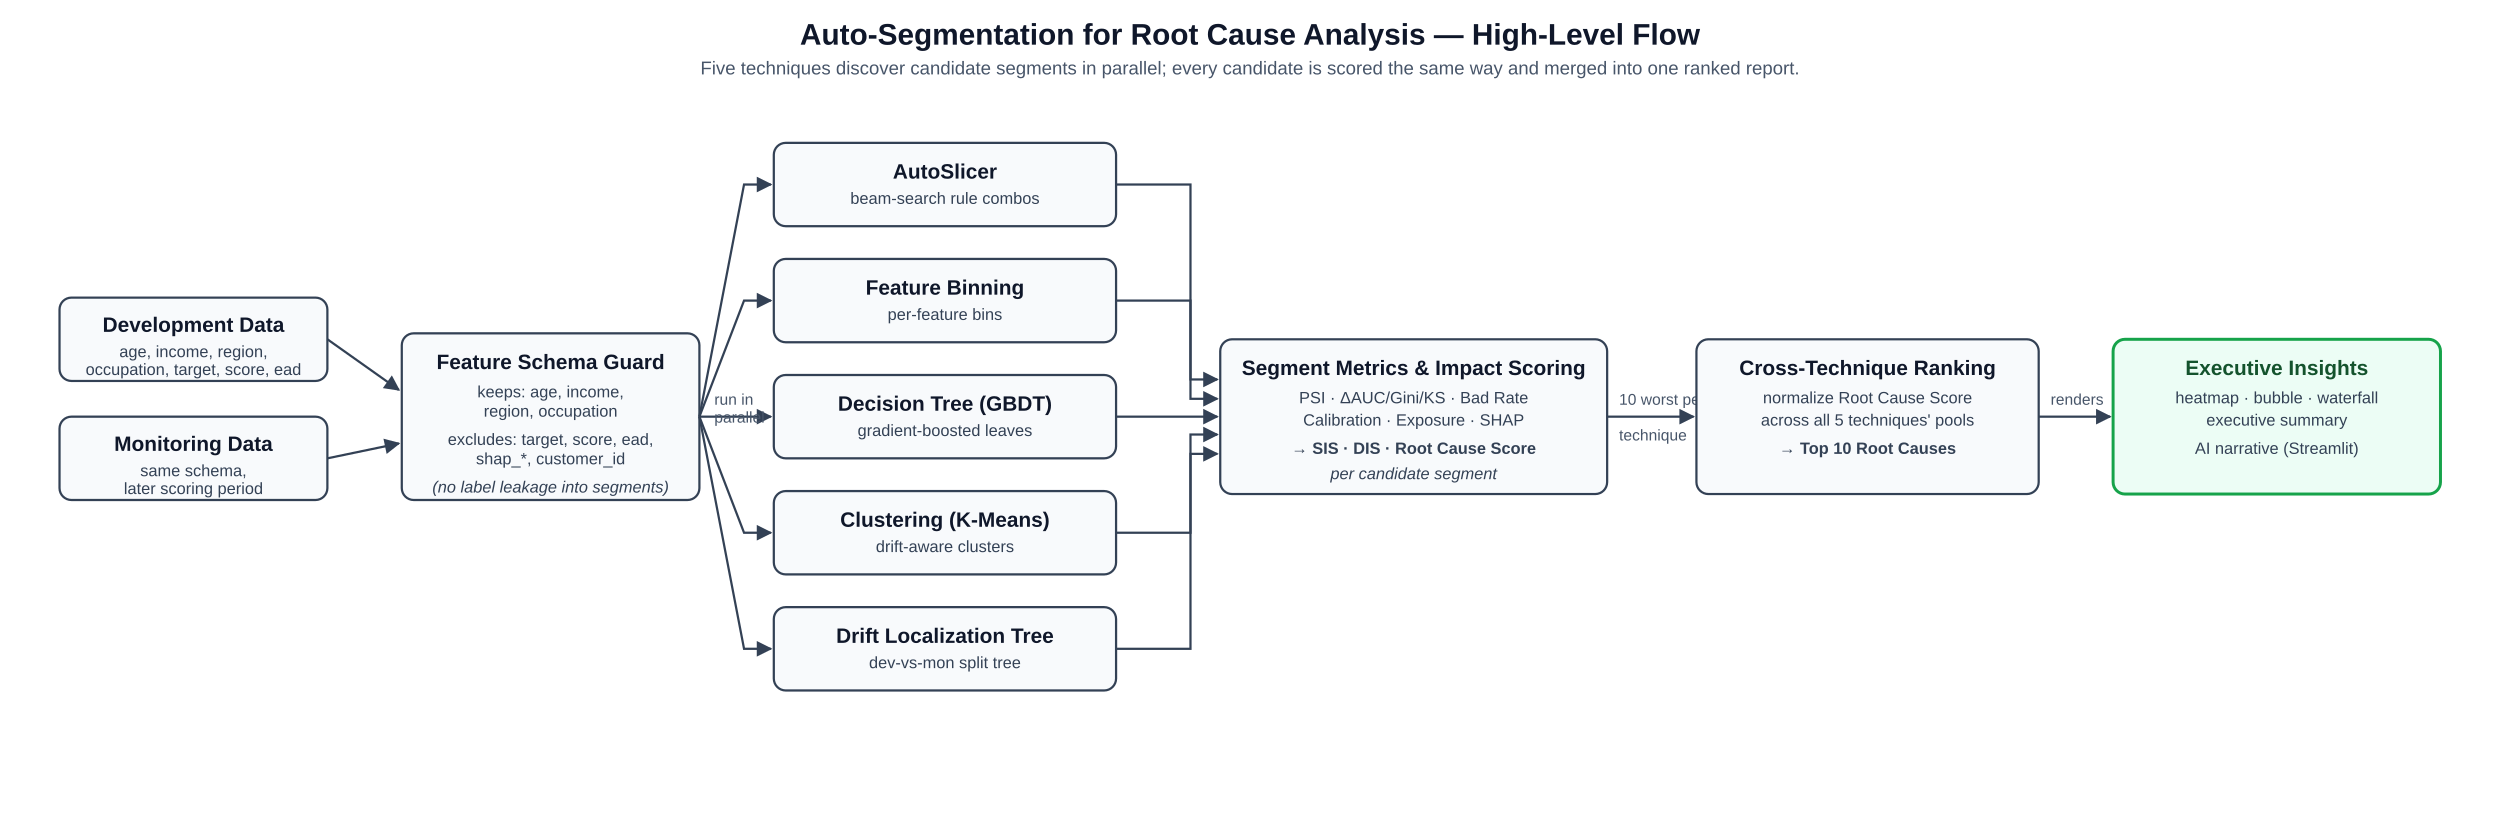
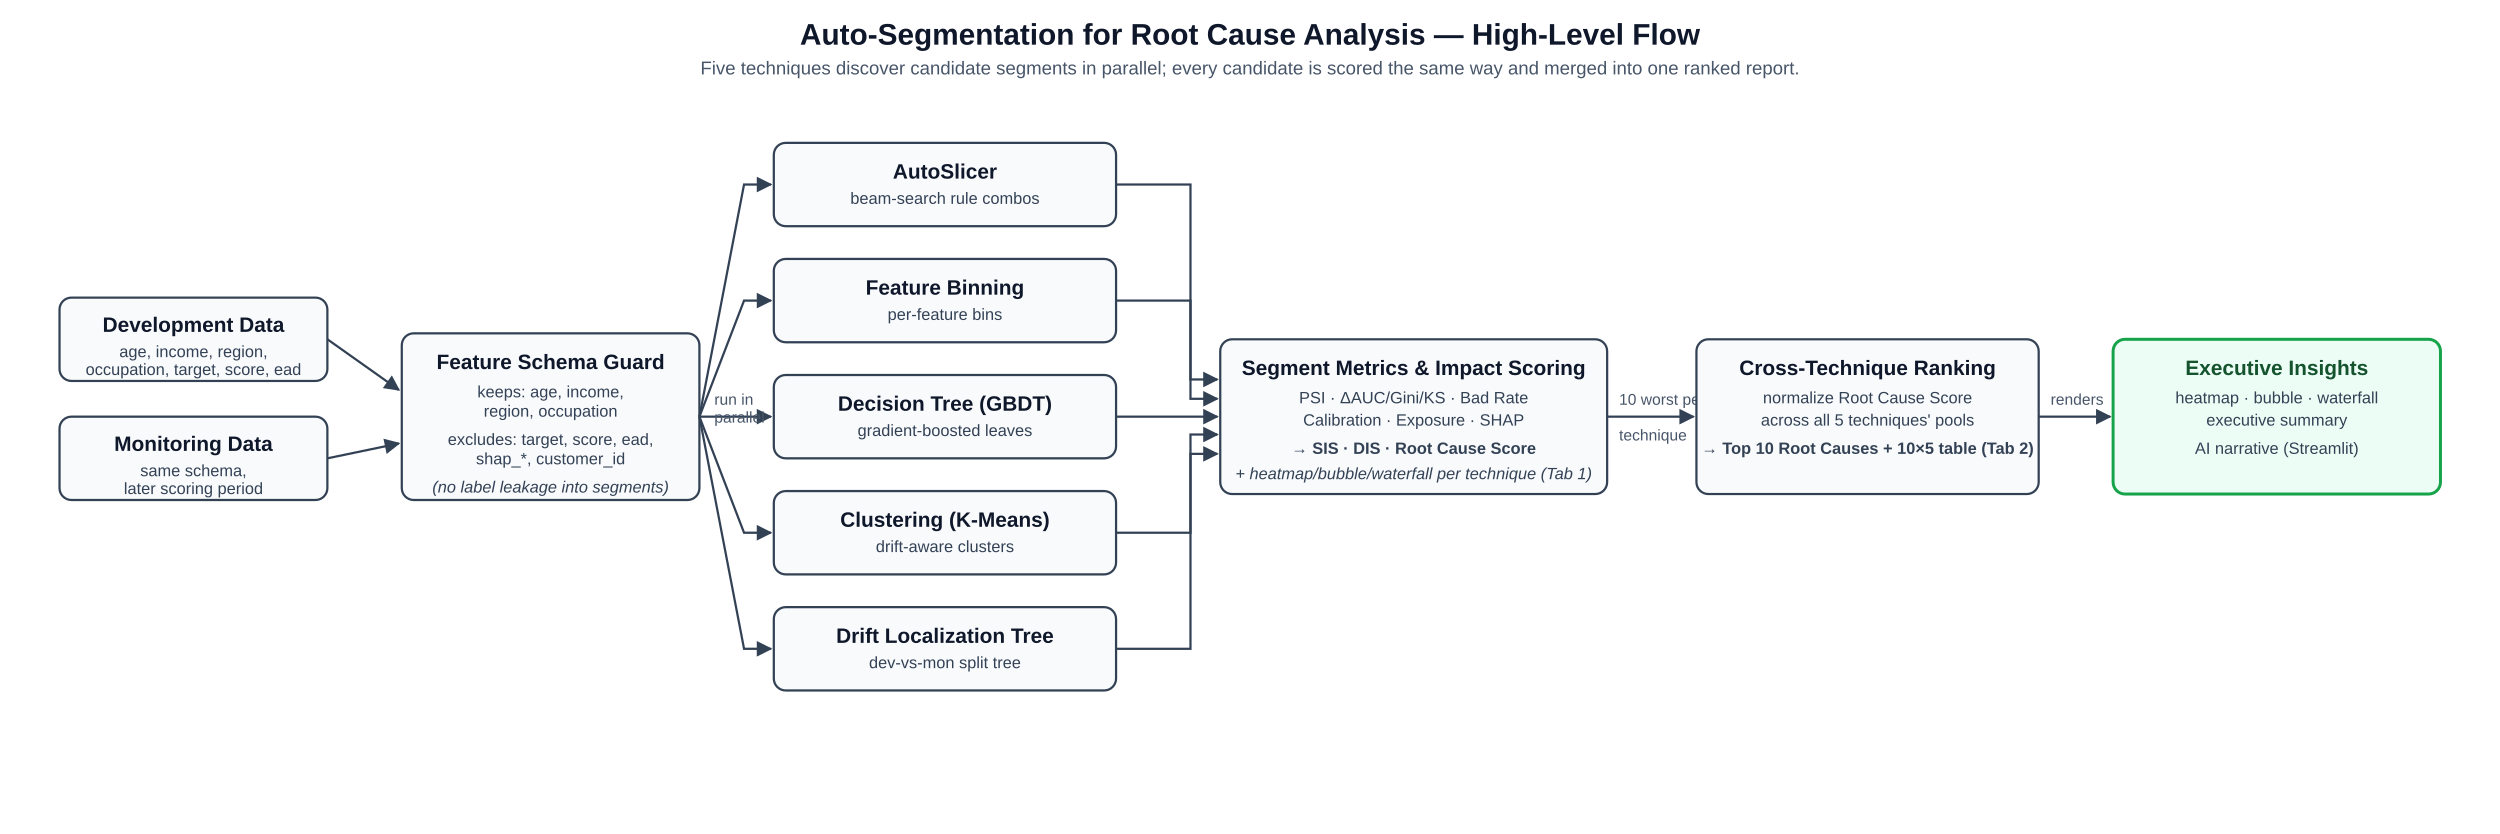
<svg xmlns="http://www.w3.org/2000/svg" viewBox="0 0 1680 560" role="img" aria-label="Development and monitoring data are evaluated by five segmentation techniques in parallel; each candidate segment is scored for drift, performance and business impact, then merged into one cross-technique ranked report.">
  <defs>
    <marker id="arrow" viewBox="0 0 10 10" refX="9" refY="5" markerWidth="7" markerHeight="7" orient="auto-start-reverse">
      <path d="M0,0 L10,5 L0,10 z" fill="#334155" />
    </marker>
  </defs>
  <style>
    .box { fill:#f8fafc; stroke:#334155; stroke-width:1.5; rx:8; }
    .accent { fill:#ecfdf5; stroke:#16a34a; stroke-width:2; rx:8; }
    .title { font-family:Arial,Helvetica,sans-serif; font-size:14px; font-weight:700; fill:#0f172a; }
    .titleAccent { font-family:Arial,Helvetica,sans-serif; font-size:14px; font-weight:700; fill:#14532d; }
    .sub { font-family:Arial,Helvetica,sans-serif; font-size:11px; fill:#334155; }
    .edge { stroke:#334155; stroke-width:1.5; fill:none; marker-end:url(#arrow); }
    .edgelabel { font-family:Arial,Helvetica,sans-serif; font-size:10.5px; fill:#475569; }
    .h1 { font-family:Arial,Helvetica,sans-serif; font-size:20px; font-weight:700; fill:#0f172a; }
    .h2 { font-family:Arial,Helvetica,sans-serif; font-size:12.5px; fill:#475569; }
  </style>
  <text x="840" y="30" text-anchor="middle" class="h1">Auto-Segmentation for Root Cause Analysis — High-Level Flow</text>
  <text x="840" y="50" text-anchor="middle" class="h2">Five techniques discover candidate segments in parallel; every candidate is scored the same way and merged into one ranked report.</text>
  <rect class="box" x="40" y="200" width="180" height="56" />
  <text x="130" y="223" text-anchor="middle" class="title">Development Data</text>
  <text x="130" y="240" text-anchor="middle" class="sub">age, income, region,</text>
  <text x="130" y="252" text-anchor="middle" class="sub">occupation, target, score, ead</text>
  <rect class="box" x="40" y="280" width="180" height="56" />
  <text x="130" y="303" text-anchor="middle" class="title">Monitoring Data</text>
  <text x="130" y="320" text-anchor="middle" class="sub">same schema,</text>
  <text x="130" y="332" text-anchor="middle" class="sub">later scoring period</text>
  <path class="edge" d="M220,228 L268,262" />
  <path class="edge" d="M220,308 L268,298" />
  <rect class="box" x="270" y="224" width="200" height="112" />
  <text x="370" y="248" text-anchor="middle" class="title">Feature Schema Guard</text>
  <text x="370" y="267" text-anchor="middle" class="sub">keeps: age, income,</text>
  <text x="370" y="280" text-anchor="middle" class="sub">region, occupation</text>
  <text x="370" y="299" text-anchor="middle" class="sub">excludes: target, score, ead,</text>
  <text x="370" y="312" text-anchor="middle" class="sub">shap_*, customer_id</text>
  <text x="370" y="331" text-anchor="middle" class="sub" font-style="italic">(no label leakage into segments)</text>
  <rect class="box" x="520" y="96" width="230" height="56" />
  <text x="635" y="120" text-anchor="middle" class="title">AutoSlicer</text>
  <text x="635" y="137" text-anchor="middle" class="sub">beam-search rule combos</text>
  <rect class="box" x="520" y="174" width="230" height="56" />
  <text x="635" y="198" text-anchor="middle" class="title">Feature Binning</text>
  <text x="635" y="215" text-anchor="middle" class="sub">per-feature bins</text>
  <rect class="box" x="520" y="252" width="230" height="56" />
  <text x="635" y="276" text-anchor="middle" class="title">Decision Tree (GBDT)</text>
  <text x="635" y="293" text-anchor="middle" class="sub">gradient-boosted leaves</text>
  <rect class="box" x="520" y="330" width="230" height="56" />
  <text x="635" y="354" text-anchor="middle" class="title">Clustering (K-Means)</text>
  <text x="635" y="371" text-anchor="middle" class="sub">drift-aware clusters</text>
  <rect class="box" x="520" y="408" width="230" height="56" />
  <text x="635" y="432" text-anchor="middle" class="title">Drift Localization Tree</text>
  <text x="635" y="449" text-anchor="middle" class="sub">dev-vs-mon split tree</text>
  <path class="edge" d="M470,280 L500,124 L518,124" />
  <path class="edge" d="M470,280 L500,202 L518,202" />
  <path class="edge" d="M470,280 L518,280" />
  <path class="edge" d="M470,280 L500,358 L518,358" />
  <path class="edge" d="M470,280 L500,436 L518,436" />
  <text x="480" y="272" class="edgelabel">run in</text>
  <text x="480" y="284" class="edgelabel">parallel</text>
  <path class="edge" d="M750,124 L800,124 L800,255 L818,255" />
  <path class="edge" d="M750,202 L800,202 L800,268 L818,268" />
  <path class="edge" d="M750,280 L818,280" />
  <path class="edge" d="M750,358 L800,358 L800,292 L818,292" />
  <path class="edge" d="M750,436 L800,436 L800,305 L818,305" />
  <rect class="box" x="820" y="228" width="260" height="104" />
  <text x="950" y="252" text-anchor="middle" class="title">Segment Metrics &amp; Impact Scoring</text>
  <text x="950" y="271" text-anchor="middle" class="sub">PSI · ΔAUC/Gini/KS · Bad Rate</text>
  <text x="950" y="286" text-anchor="middle" class="sub">Calibration · Exposure · SHAP</text>
  <text x="950" y="305" text-anchor="middle" class="sub" font-weight="700">→ SIS · DIS · Root Cause Score</text>
-   <text x="950" y="322" text-anchor="middle" class="sub" font-style="italic">per candidate segment</text>
+   <text x="950" y="322" text-anchor="middle" class="sub" font-style="italic">+ heatmap/bubble/waterfall per technique (Tab 1)</text>
  <path class="edge" d="M1080,280 L1138,280" />
  <text x="1088" y="272" class="edgelabel">10 worst per</text>
  <text x="1088" y="296" class="edgelabel">technique</text>
  <rect class="box" x="1140" y="228" width="230" height="104" />
  <text x="1255" y="252" text-anchor="middle" class="title">Cross-Technique Ranking</text>
  <text x="1255" y="271" text-anchor="middle" class="sub">normalize Root Cause Score</text>
  <text x="1255" y="286" text-anchor="middle" class="sub">across all 5 techniques' pools</text>
-   <text x="1255" y="305" text-anchor="middle" class="sub" font-weight="700">→ Top 10 Root Causes</text>
+   <text x="1255" y="305" text-anchor="middle" class="sub" font-weight="700">→ Top 10 Root Causes + 10×5 table (Tab 2)</text>
  <path class="edge" d="M1370,280 L1418,280" />
  <text x="1378" y="272" class="edgelabel">renders</text>
  <rect class="accent" x="1420" y="228" width="220" height="104" />
  <text x="1530" y="252" text-anchor="middle" class="titleAccent">Executive Insights</text>
  <text x="1530" y="271" text-anchor="middle" class="sub">heatmap · bubble · waterfall</text>
  <text x="1530" y="286" text-anchor="middle" class="sub">executive summary</text>
  <text x="1530" y="305" text-anchor="middle" class="sub">AI narrative (Streamlit)</text>
</svg>
